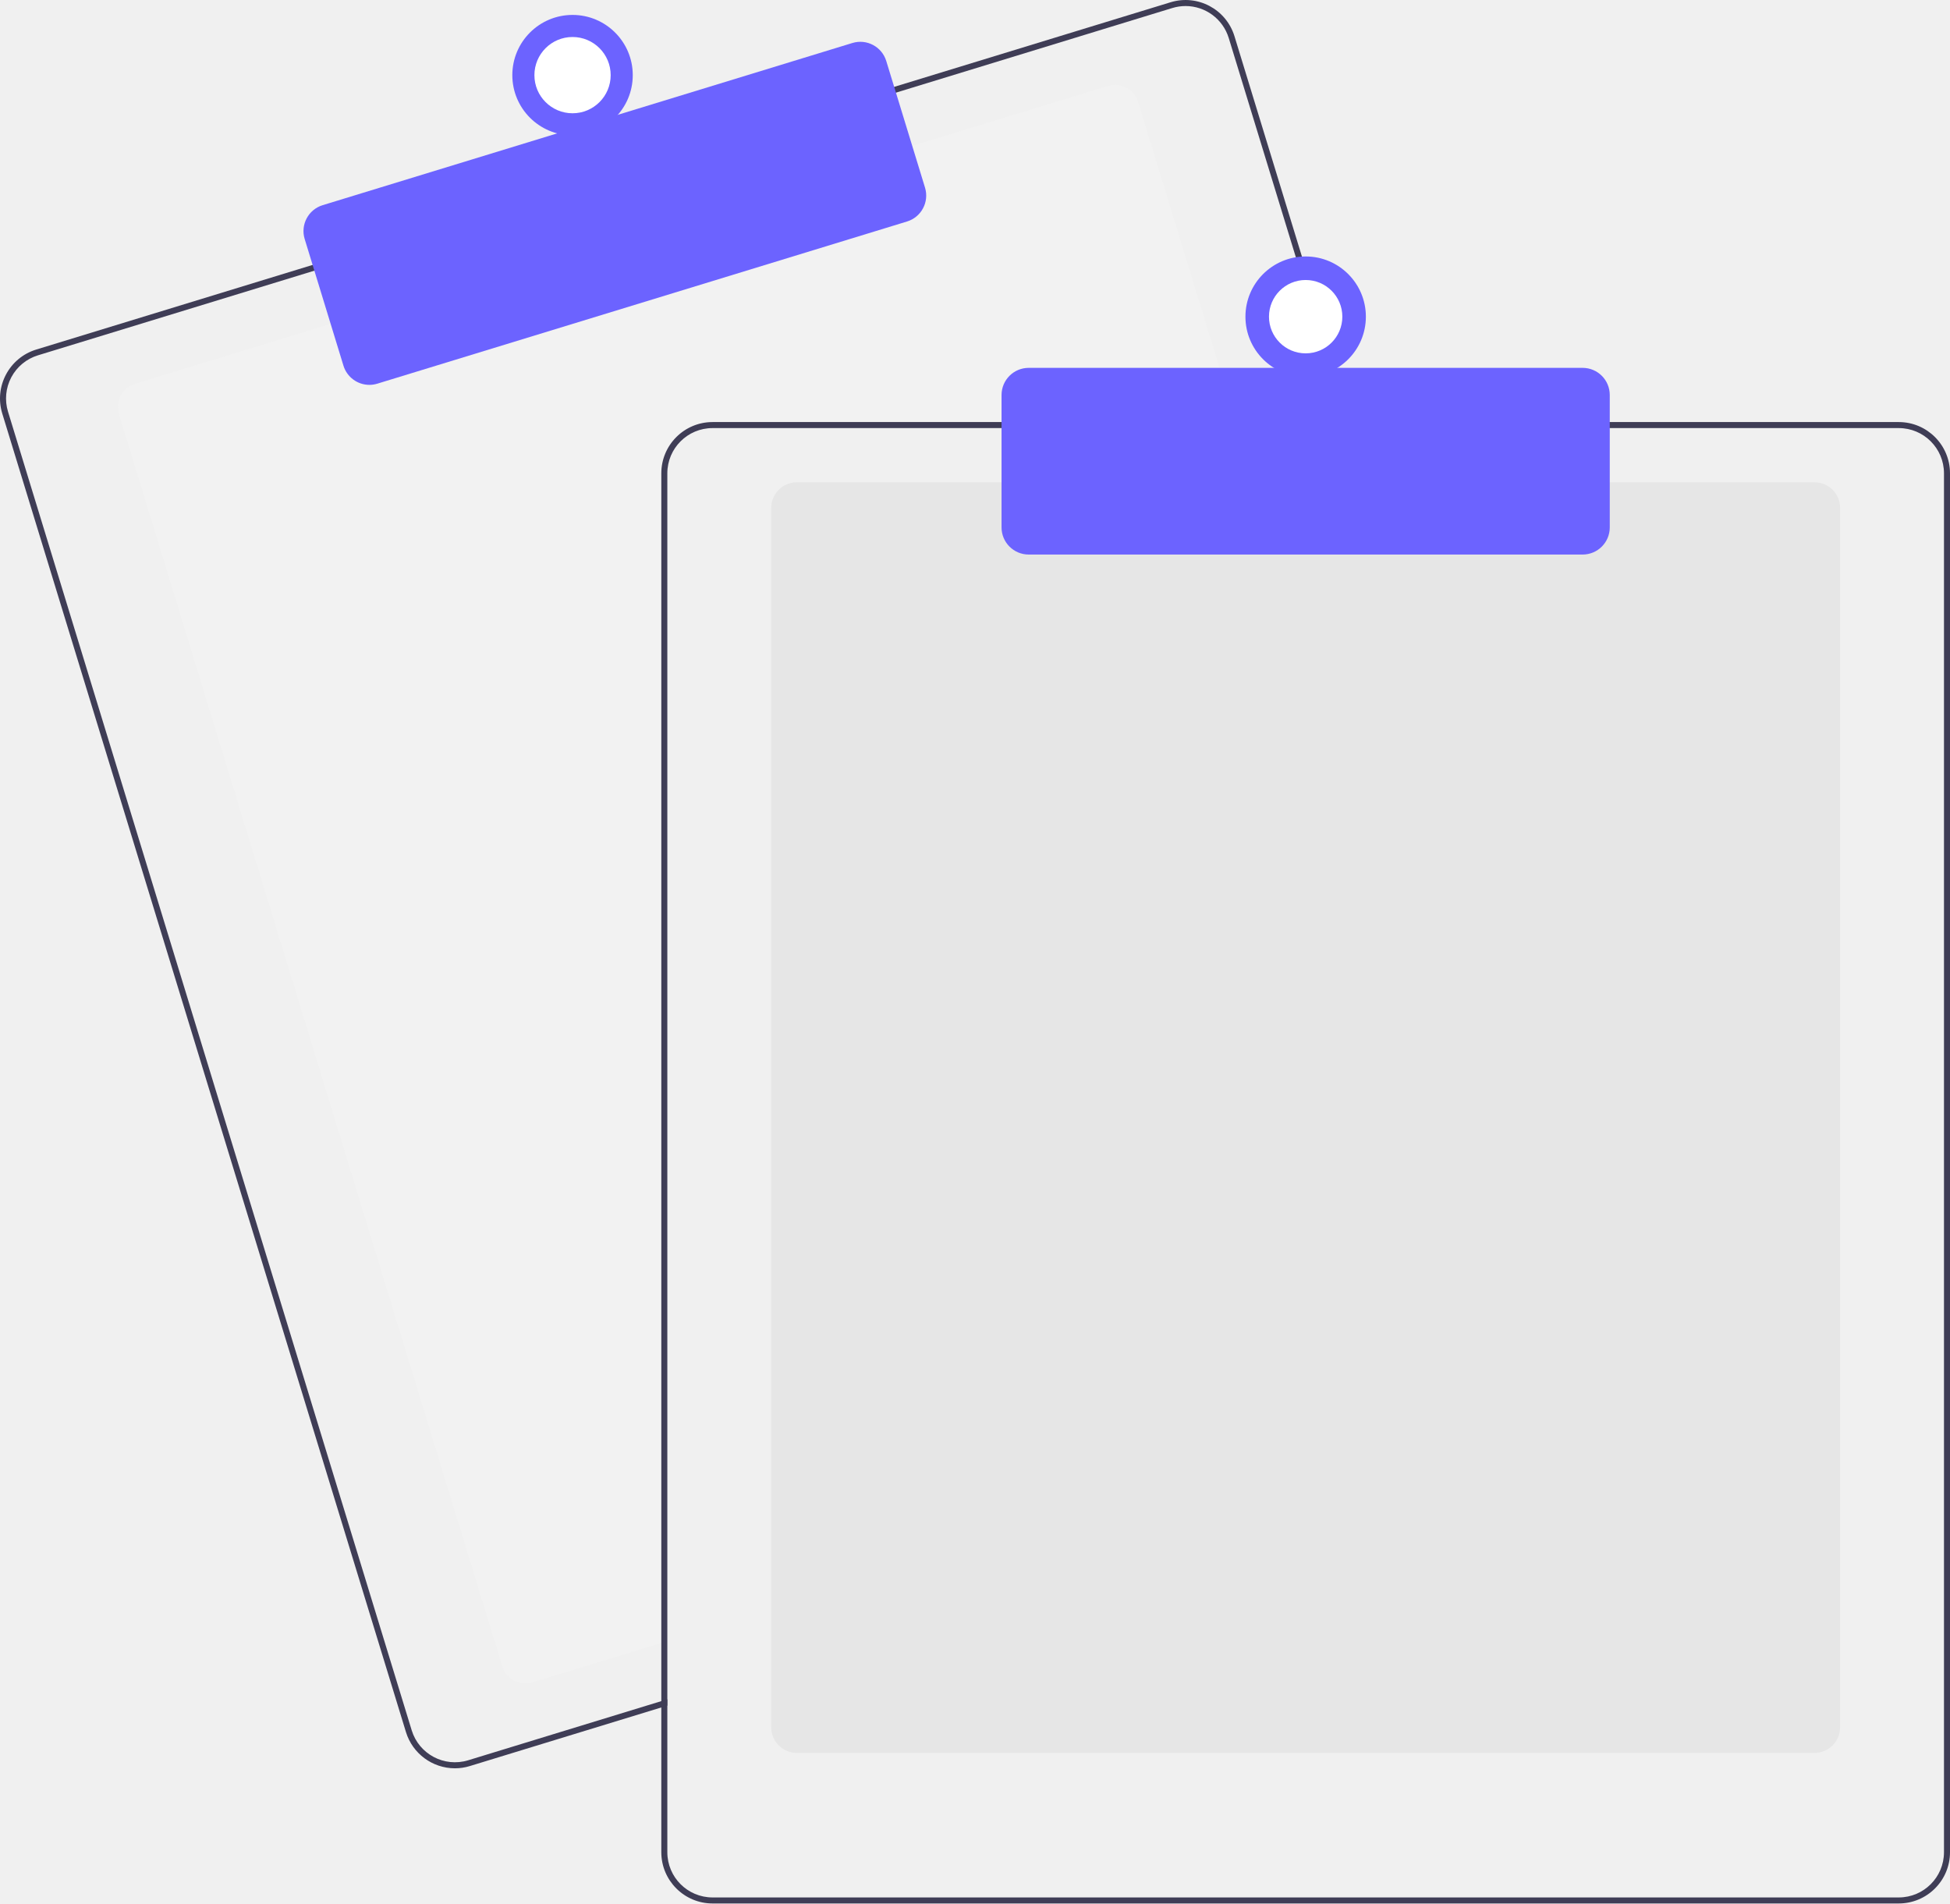
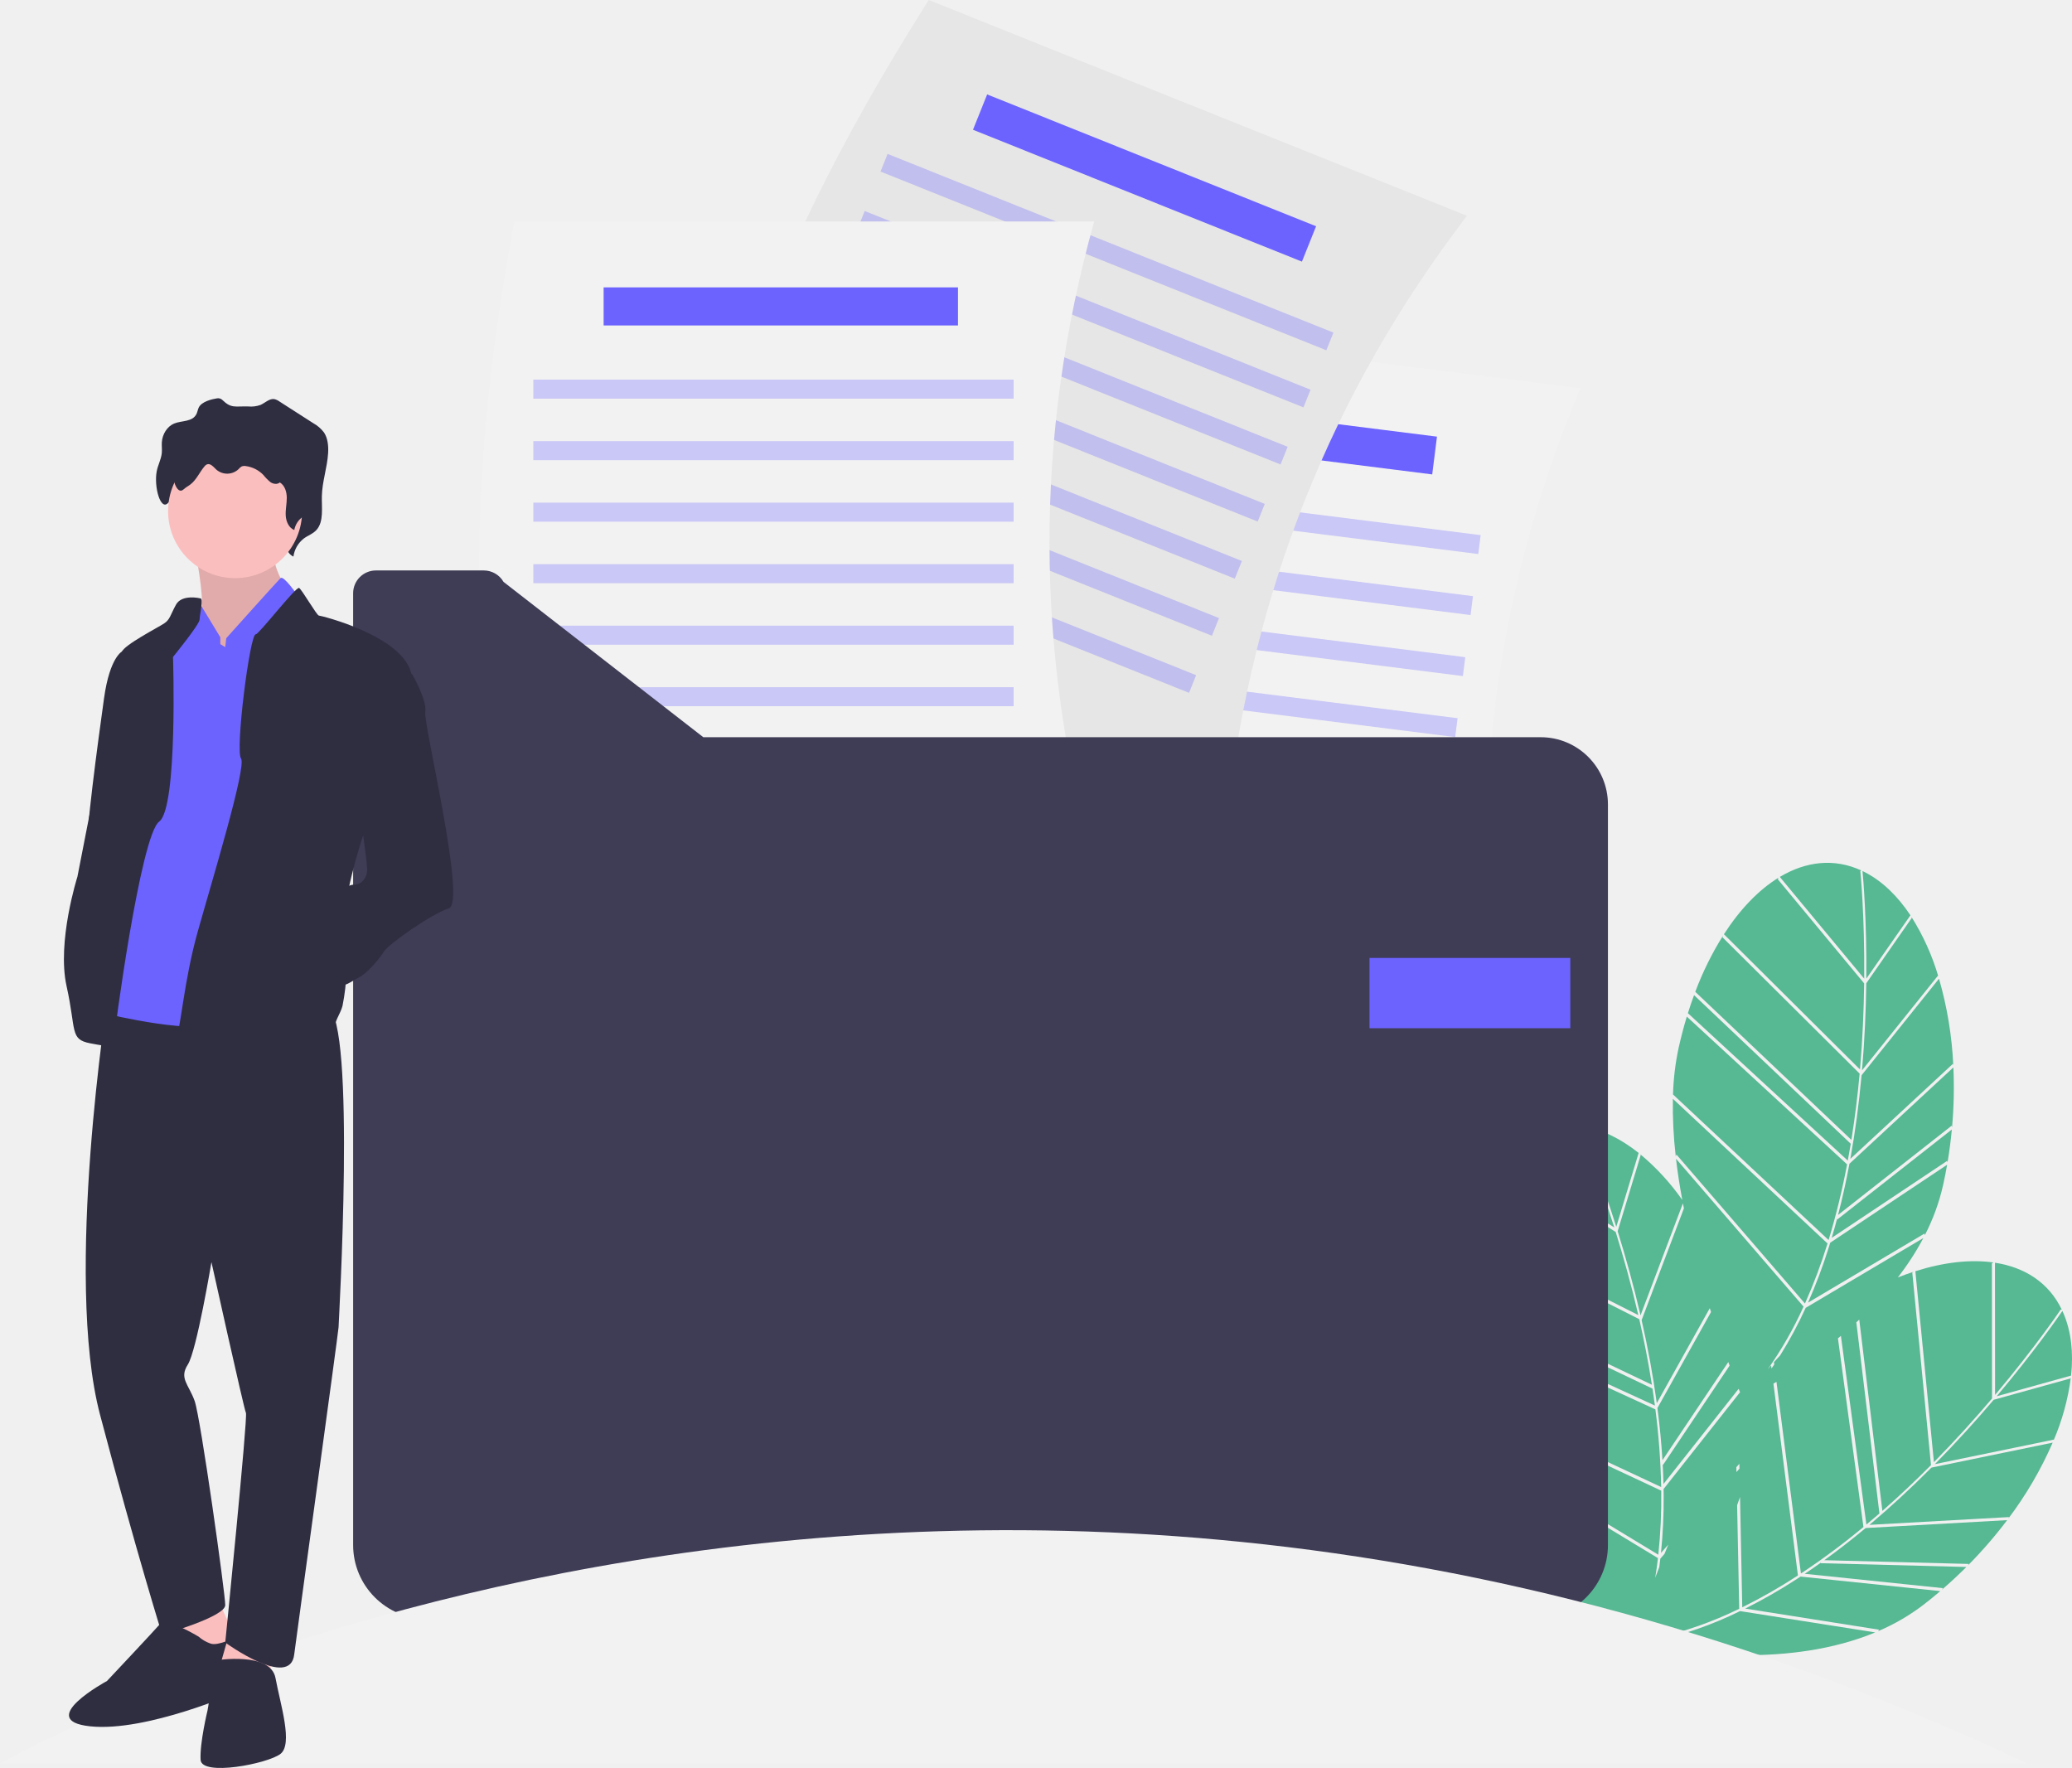
- <svg xmlns="http://www.w3.org/2000/svg" id="b21613c9-2bf0-4d37-bef0-3b193d34fc5d" data-name="Layer 1" width="647.636" height="632.174" viewBox="0 0 647.636 632.174">
-   <path d="M687.328,276.087H512.818a15.018,15.018,0,0,0-15,15v387.85l-2,.61-42.81,13.11a8.007,8.007,0,0,1-9.99-5.31L315.678,271.397a8.003,8.003,0,0,1,5.31-9.99l65.97-20.2,191.25-58.54,65.97-20.2a7.989,7.989,0,0,1,9.99,5.3l32.55,106.32Z" transform="translate(-276.1819 -133.9131)" fill="#f2f2f2" />
-   <path d="M725.408,274.087l-39.23-128.14a16.994,16.994,0,0,0-21.23-11.28l-92.75,28.39L380.958,221.607l-92.75,28.4a17.015,17.015,0,0,0-11.28,21.23l134.08,437.93a17.027,17.027,0,0,0,16.26,12.03,16.789,16.789,0,0,0,4.97-.75l63.58-19.46,2-.62v-2.09l-2,.61-64.17,19.65a15.015,15.015,0,0,1-18.73-9.95l-134.07-437.94a14.979,14.979,0,0,1,9.95-18.73l92.75-28.4,191.24-58.54,92.75-28.4a15.156,15.156,0,0,1,4.41-.66,15.015,15.015,0,0,1,14.32,10.61l39.05,127.56.62,2h2.08Z" transform="translate(-276.1819 -133.9131)" fill="#3f3d56" />
-   <path d="M398.863,261.734a9.016,9.016,0,0,1-8.611-6.367l-12.88-42.072a8.999,8.999,0,0,1,5.971-11.24l175.939-53.864a9.009,9.009,0,0,1,11.241,5.971l12.88,42.072a9.01,9.01,0,0,1-5.971,11.241L401.492,261.339A8.976,8.976,0,0,1,398.863,261.734Z" transform="translate(-276.1819 -133.9131)" fill="#6c63ff" />
-   <circle cx="190.154" cy="24.955" r="20" fill="#6c63ff" />
-   <circle cx="190.154" cy="24.955" r="12.665" fill="#fff" />
-   <path d="M878.818,716.087h-338a8.51,8.51,0,0,1-8.5-8.5v-405a8.51,8.51,0,0,1,8.5-8.5h338a8.51,8.51,0,0,1,8.5,8.5v405A8.51,8.51,0,0,1,878.818,716.087Z" transform="translate(-276.1819 -133.9131)" fill="#e6e6e6" />
-   <path d="M723.318,274.087h-210.5a17.024,17.024,0,0,0-17,17v407.8l2-.61v-407.19a15.018,15.018,0,0,1,15-15H723.938Zm183.5,0h-394a17.024,17.024,0,0,0-17,17v458a17.024,17.024,0,0,0,17,17h394a17.024,17.024,0,0,0,17-17v-458A17.024,17.024,0,0,0,906.818,274.087Zm15,475a15.018,15.018,0,0,1-15,15h-394a15.018,15.018,0,0,1-15-15v-458a15.018,15.018,0,0,1,15-15h394a15.018,15.018,0,0,1,15,15Z" transform="translate(-276.1819 -133.9131)" fill="#3f3d56" />
-   <path d="M801.818,318.087h-184a9.01,9.01,0,0,1-9-9v-44a9.01,9.01,0,0,1,9-9h184a9.01,9.01,0,0,1,9,9v44A9.01,9.01,0,0,1,801.818,318.087Z" transform="translate(-276.1819 -133.9131)" fill="#6c63ff" />
-   <circle cx="433.636" cy="105.174" r="20" fill="#6c63ff" />
-   <circle cx="433.636" cy="105.174" r="12.182" fill="#fff" />
+ <svg xmlns="http://www.w3.org/2000/svg" id="e613b765-a21b-4502-9325-e6e5b4d66d88" data-name="Layer 1" width="929.545" height="793.07" viewBox="0 0 929.545 793.07">
+   <path d="M972.476,494.544c-.151,11.834-.693,25.092-1.908,39.061l34.087-42.504.24.665a106.324,106.324,0,0,0-12.263-27.185l.27.626Z" transform="translate(-135.2276 -53.46492)" fill="#57b894" />
+   <path d="M972.499,492.468l19.786-28.417c-5.689-8.57-12.501-15.206-20.282-19.253-.405-.211-.811-.407-1.217-.602C971.088,447.4,972.738,466.214,972.499,492.468Z" transform="translate(-135.2276 -53.46492)" fill="#57b894" />
+   <path d="M1008.917,574.963q1.257-7.433,1.951-14.833L959.464,600.503l-.069-.356q-1.16,4.368-2.42,8.587l51.822-34.556Z" transform="translate(-135.2276 -53.46492)" fill="#57b894" />
+   <path d="M965.328,573.316l46.007-42.639.18.738A167.143,167.143,0,0,0,1005.106,492.485l-34.737,43.313Q968.571,555.429,965.328,573.316Z" transform="translate(-135.2276 -53.46492)" fill="#57b894" />
+   <path d="M969.495,535.063l-61.54-61.156.267-.747a139.563,139.563,0,0,0-12.458,25.22l70.032,66.418C967.463,554.416,968.654,544.389,969.495,535.063Z" transform="translate(-135.2276 -53.46492)" fill="#57b894" />
+   <path d="M964.189,574.089q.706-3.803,1.325-7.558l-70.29-66.663.26-.752q-1.744,4.653-3.273,9.605l.255-.755Z" transform="translate(-135.2276 -53.46492)" fill="#57b894" />
+   <path d="M959.831,598.452l50.976-40.037.149.765a199.594,199.594,0,0,0,.601-26.899l-46.629,43.216Q962.698,587.411,959.831,598.452Z" transform="translate(-135.2276 -53.46492)" fill="#57b894" />
+   <path d="M887.326,571.374l57.64,66.821a240.062,240.062,0,0,0,10.127-26.929l-69.369-64.902a193.081,193.081,0,0,0,1.278,25.816Z" transform="translate(-135.2276 -53.46492)" fill="#57b894" />
+   <path d="M969.803,444.194l.468-.242c-12.1-5.592-24.768-4.183-36.578,2.879L971.552,492.475C971.804,464.07,969.832,444.475,969.803,444.194Z" transform="translate(-135.2276 -53.46492)" fill="#57b894" />
+   <path d="M955.506,613.512a238.504,238.504,0,0,1-9.156,24.284l52.295-31.011.099.773a94.551,94.551,0,0,0,8.186-22.417q1.023-4.595,1.82-9.201l-52.44,34.968C956.044,611.777,955.78,612.652,955.506,613.512Z" transform="translate(-135.2276 -53.46492)" fill="#57b894" />
+   <path d="M971.529,494.592l-38.728-46.692.297-.714c-8.862,5.454-17.222,14.099-24.479,25.358l61.039,60.658C970.85,519.39,971.381,506.288,971.529,494.592Z" transform="translate(-135.2276 -53.46492)" fill="#57b894" />
+   <path d="M955.589,609.658a323.96,323.96,0,0,0,8.281-33.876l-71.9-66.286q-2.042,6.718-3.658,13.942a116.084,116.084,0,0,0-2.538,20.98L955.539,609.691Z" transform="translate(-135.2276 -53.46492)" fill="#57b894" />
+   <path d="M1029.651,681.375c-7.665,9.018-16.538,18.884-26.384,28.867l53.363-10.995-.239.665a106.326,106.326,0,0,0,7.894-28.759l-.191.654Z" transform="translate(-135.2276 -53.46492)" fill="#57b894" />
+   <path d="M1061.016,642.759c-.178-.42-.365-.831-.554-1.24-1.81,2.66-12.539,18.203-29.469,38.271l33.364-9.267C1065.442,660.295,1064.427,650.839,1061.016,642.759Z" transform="translate(-135.2276 -53.46492)" fill="#57b894" />
+   <path d="M952.221,754.365q-3.679,2.625-7.341,5.07l61.953,6.438-.408.682q5.709-4.924,10.964-10.18l-65.342-1.691Z" transform="translate(-135.2276 -53.46492)" fill="#57b894" />
+   <path d="M973.904,737.485l62.63-3.496-.332.683a167.149,167.149,0,0,0,19.894-34.071l-54.38,11.204Q987.81,725.777,973.904,737.485Z" transform="translate(-135.2276 -53.46492)" fill="#57b894" />
+   <path d="M953.638,753.338l64.798,1.677-.373.684a199.594,199.594,0,0,0,17.619-20.334l-63.477,3.544Q962.888,746.663,953.638,753.338Z" transform="translate(-135.2276 -53.46492)" fill="#57b894" />
+   <path d="M876.508,789.822c.431-.49.867-.989,1.316-1.509a166.101,166.101,0,0,0,37.647-13.177l-.935-46.477q.679-1.822,1.309-3.669l.995,49.476a240.054,240.054,0,0,0,24.975-14.281l-10.987-86.047q.668-.399,1.363-.819l10.973,85.936.059.006a323.986,323.986,0,0,0,27.985-20.809l-11.439-84.633q.662-.546,1.325-1.103l11.439,84.635q2.97-2.479,5.841-4.976l-10.358-85.745q.658-.606,1.314-1.223l10.366,85.813c7.905-6.932,15.218-13.896,21.814-20.542l-8.392-86.353.682-.405c-2.363.765-4.755,1.633-7.167,2.583a122.314,122.314,0,0,0,11.456-17.678l-52.796,31.308a183.519,183.519,0,0,1-11.44,21.317c-.938.993-1.87,2-2.791,3.034l.134,1.05q-.614.914-1.236,1.815l-.178-1.397c-.525.605-1.045,1.222-1.564,1.84a172.843,172.843,0,0,0,16.119-28.209l-57.218-66.332c.719,6.162,1.68,12.352,2.814,18.481a104.979,104.979,0,0,0-19.081-20.695l.45.511L860.946,605.763c3.514,11.301,7.097,24.078,10.259,37.738l19.014-50.254q.216,1.14.44,2.276l-18.965,50.125q4.358,19.225,6.802,37.239l23.783-42.604q.276.874.551,1.736l-24.04,43.065q1.562,12.021,2.248,23.408l29.538-44.042q.303.815.597,1.598l-29.85,44.508-.176-.318q.247,4.513.352,8.915l33.723-42.702q.336.831.624,1.533l-34.307,43.441c.015.91.034,1.824.04,2.727a238.481,238.481,0,0,1-1.202,25.925l3.276-3.725q-.87,2.109-1.694,4.158l-1.863,2.118c-.148,1.283-.311,2.554-.481,3.818q-.953,2.458-1.832,4.796.715-4.394,1.233-8.842l-74.919-45.398c21.58,47.004,59.625,90.702,62.059,93.475q2.454-5.299,4.428-10.84c.447-.069.894-.143,1.34-.216-.154.443-.305.889-.464,1.329-.233.038-.468.082-.701.119q.29.064.608.132-1.405,3.881-3,7.584c1.499-1.513,3.745-3.851,6.465-6.877,17.209,3.346,63.378,9.944,101.654-5.974l-60.632-9.561A167.754,167.754,0,0,1,876.508,789.822Zm37.686-78.203,1.352-1.537.044,2.183-1.352,1.537Z" transform="translate(-135.2276 -53.46492)" fill="#57b894" />
+   <path d="M1059.707,640.891l.515.112c-5.753-12.024-16.408-19.019-30.009-21.113l.046,59.302C1048.571,657.475,1059.55,641.126,1059.707,640.891Z" transform="translate(-135.2276 -53.46492)" fill="#57b894" />
+   <path d="M940.702,762.179a238.506,238.506,0,0,1-22.541,12.863l60.057,9.47-.416.658a94.555,94.555,0,0,0,20.603-12.044q3.719-2.886,7.271-5.926l-62.692-6.516C942.223,761.185,941.461,761.69,940.702,762.179Z" transform="translate(-135.2276 -53.46492)" fill="#57b894" />
+   <path d="M1002.825,709.351c9.727-9.877,18.492-19.63,26.066-28.544l-.047-60.663.684-.361c-10.304-1.451-22.257-.125-35.027,3.918Z" transform="translate(-135.2276 -53.46492)" fill="#57b894" />
+   <path d="M870.359,570.64c-8.059-6.392-16.589-10.597-25.24-12.041-.45-.075-.897-.136-1.343-.196,1.278,2.953,8.662,20.336,16.55,45.379Z" transform="translate(-135.2276 -53.46492)" fill="#57b894" />
+   <path d="M870.635,645.219l-77.43-39.139.023-.793a139.558,139.558,0,0,0-4.052,27.835l87.132,41.519C874.684,664.253,872.717,654.348,870.635,645.219Z" transform="translate(-135.2276 -53.46492)" fill="#57b894" />
+   <path d="M876.576,676.376l-87.454-41.672.014-.796q-.22,4.964-.144,10.146l.009-.796,88.65,40.716Q877.148,680.139,876.576,676.376Z" transform="translate(-135.2276 -53.46492)" fill="#57b894" />
+   <path d="M880.492,722.143l-86.034-40.282a193.077,193.077,0,0,0,9.195,24.157l.06-.867,75.471,45.733A240.068,240.068,0,0,0,880.492,722.143Z" transform="translate(-135.2276 -53.46492)" fill="#57b894" />
+   <path d="M842.841,558.704l.37-.375c-13.236-1.578-24.848,3.677-33.897,14.044l50.114,31.707C850.887,576.988,842.955,558.963,842.841,558.704Z" transform="translate(-135.2276 -53.46492)" fill="#57b894" />
+   <path d="M860.06,606.101,808.796,573.666l.061-.771c-6.742,7.926-12.021,18.732-15.442,31.682L870.215,643.398C867.079,629.895,863.534,617.27,860.06,606.101Z" transform="translate(-135.2276 -53.46492)" fill="#57b894" />
+   <path d="M880.466,720.459a323.983,323.983,0,0,0-2.595-34.777l-88.869-40.816q.135,7.021.831,14.39a116.088,116.088,0,0,0,4.071,20.737l86.525,40.512Z" transform="translate(-135.2276 -53.46492)" fill="#57b894" />
+   <path d="M808.05,514.426,549.942,481.891c-11.698-97.31,5.976-192.311,36.15-286.786l258.108,32.535C805.252,320.324,793.82,415.987,808.05,514.426Z" transform="translate(-135.2276 -53.46492)" fill="#f2f2f2" />
+   <rect x="620.462" y="239.321" width="158.981" height="17.081" transform="translate(-98.73369 -139.0574) rotate(7.18442)" fill="#6c63ff" />
+   <rect x="584.312" y="280.006" width="215.478" height="8.54" transform="translate(-94.24151 -137.7833) rotate(7.18442)" fill="#6c63ff" opacity="0.3" />
+   <rect x="580.862" y="307.381" width="215.478" height="8.54" transform="translate(-90.84499 -137.1369) rotate(7.18442)" fill="#6c63ff" opacity="0.3" />
+   <rect x="577.411" y="334.756" width="215.478" height="8.54" transform="translate(-87.44846 -136.4904) rotate(7.18442)" fill="#6c63ff" opacity="0.3" />
+   <rect x="573.96" y="362.131" width="215.478" height="8.54" transform="translate(-84.05193 -135.8439) rotate(7.18442)" fill="#6c63ff" opacity="0.3" />
+   <rect x="570.509" y="389.506" width="215.478" height="8.54" transform="translate(-80.65541 -135.1974) rotate(7.18442)" fill="#6c63ff" opacity="0.3" />
+   <rect x="567.059" y="416.881" width="215.478" height="8.54" transform="translate(-77.25888 -134.5509) rotate(7.18442)" fill="#6c63ff" opacity="0.3" />
+   <rect x="563.608" y="444.257" width="215.478" height="8.54" transform="translate(-73.86235 -133.9044) rotate(7.18442)" fill="#6c63ff" opacity="0.3" />
+   <path d="M685.822,418.558l-241.475-96.787c13.305-97.103,54.443-184.541,107.541-268.306l241.475,96.787C732.23,230.065,696.964,319.721,685.822,418.558Z" transform="translate(-135.2276 -53.46492)" fill="#e6e6e6" />
+   <rect x="569.203" y="124.775" width="158.981" height="17.081" transform="translate(-39.06208 -285.2371) rotate(21.84171)" fill="#6c63ff" />
+   <rect x="524.096" y="162.276" width="215.478" height="8.54" transform="translate(-27.90892 -276.5797) rotate(21.84171)" fill="#6c63ff" opacity="0.3" />
+   <rect x="513.831" y="187.887" width="215.478" height="8.54" transform="translate(-19.11739 -270.922) rotate(21.84171)" fill="#6c63ff" opacity="0.3" />
+   <rect x="503.565" y="213.498" width="215.478" height="8.54" transform="translate(-10.32587 -265.2644) rotate(21.84171)" fill="#6c63ff" opacity="0.3" />
+   <rect x="493.3" y="239.109" width="215.478" height="8.54" transform="translate(-1.53435 -259.6068) rotate(21.84171)" fill="#6c63ff" opacity="0.3" />
+   <rect x="483.035" y="264.72" width="215.478" height="8.54" transform="translate(7.25718 -253.9492) rotate(21.84171)" fill="#6c63ff" opacity="0.3" />
+   <rect x="472.77" y="290.331" width="215.478" height="8.54" transform="translate(16.0487 -248.2915) rotate(21.84171)" fill="#6c63ff" opacity="0.3" />
+   <rect x="462.504" y="315.942" width="215.478" height="8.54" transform="translate(24.84022 -242.6339) rotate(21.84171)" fill="#6c63ff" opacity="0.3" />
+   <path d="M626.104,441.868H365.954c-23.776-95.083-18.122-191.548,0-289.056H626.104C599.054,249.64,599.675,345.981,626.104,441.868Z" transform="translate(-135.2276 -53.46492)" fill="#f2f2f2" />
+   <rect x="270.8" y="128.91" width="158.981" height="17.081" fill="#6c63ff" />
+   <rect x="239.267" y="170.298" width="215.478" height="8.54" fill="#6c63ff" opacity="0.3" />
+   <rect x="239.267" y="197.889" width="215.478" height="8.54" fill="#6c63ff" opacity="0.3" />
+   <rect x="239.267" y="225.481" width="215.478" height="8.54" fill="#6c63ff" opacity="0.3" />
+   <rect x="239.267" y="253.073" width="215.478" height="8.54" fill="#6c63ff" opacity="0.3" />
+   <rect x="239.267" y="280.664" width="215.478" height="8.54" fill="#6c63ff" opacity="0.3" />
+   <rect x="239.267" y="308.256" width="215.478" height="8.54" fill="#6c63ff" opacity="0.3" />
+   <rect x="239.267" y="335.848" width="215.478" height="8.54" fill="#6c63ff" opacity="0.3" />
+   <path d="M450.749,384.163l-89.625-69.677a10.231,10.231,0,0,0-8.869-5.131H303.883a10.231,10.231,0,0,0-10.231,10.231V746.527a33.185,33.185,0,0,0,33.185,33.185H823.399a33.185,33.185,0,0,0,33.185-33.185V414.325a30.163,30.163,0,0,0-30.163-30.163Z" transform="translate(-135.2276 -53.46492)" fill="#3f3d56" />
+   <rect x="614.4" y="429.709" width="90.069" height="31.524" fill="#6c63ff" />
+   <path d="M135.228,844.576s411.94-235.587,909.376,0" transform="translate(-135.2276 -53.46492)" fill="#f2f2f2" />
+   <path d="M223.454,303.95s4.421,23.432,1.326,25.201a53.743,53.743,0,0,0-7.074,5.305l7.958,11.053,19.011,3.979,18.127-16.8V315.887s-5.305-8.4-4.421-13.706S223.454,303.95,223.454,303.95Z" transform="translate(-135.2276 -53.46492)" fill="#fbbebe" />
+   <path d="M223.454,303.95s4.421,23.432,1.326,25.201a53.743,53.743,0,0,0-7.074,5.305l7.958,11.053,19.011,3.979,18.127-16.8V315.887s-5.305-8.4-4.421-13.706S223.454,303.95,223.454,303.95Z" transform="translate(-135.2276 -53.46492)" opacity="0.1" />
+   <path d="M192.948,344.183l-2.653,1.326s-5.748,2.211-8.4,21.222-8.842,64.549-7.074,65.876.884,10.169.884,10.169l13.264-69.413Z" transform="translate(-135.2276 -53.46492)" fill="#2f2e41" />
+   <path d="M224.387,236.281c-.404.844-.546,1.829-.926,2.689-1.723,3.904-6.628,3.031-10.167,4.508-2.996,1.251-5.233,4.685-5.467,8.396-.1,1.576.131,3.165-.01,4.736-.262,2.902-1.758,5.458-2.291,8.309-1.294,6.926,1.725,17.864,5.134,14.126,1.075-1.179,2.42-1.96,3.582-3.021,3.015-2.756,4.551-7.137,7.001-10.576a3.697,3.697,0,0,1,1.244-1.233c1.79-.889,3.383,1.491,4.798,3.051a7.512,7.512,0,0,0,11.27-.215,6.614,6.614,0,0,1,1.588-1.622,3.386,3.386,0,0,1,2.207-.217,14.486,14.486,0,0,1,8.834,5.26c1.181,1.446,2.169,3.147,3.586,4.268s3.482,1.49,4.758.158c2.567,1.815,3.524,5.667,3.531,9.175s-.712,6.993-.537,10.495,1.55,7.282,4.341,8.567a12.475,12.475,0,0,1,4.619-8.082c1.901-1.415,4.211-2.116,5.818-3.962,3.218-3.697,2.198-9.846,2.322-15.12.152-6.505,2.407-12.723,2.805-19.214.199-3.244-.136-6.721-1.843-9.288a15.262,15.262,0,0,0-4.807-4.164l-15.175-9.736a6.476,6.476,0,0,0-2.25-1.067c-2.234-.401-4.165,1.694-6.283,2.618a12.722,12.722,0,0,1-5.514.669c-5.891-.16-7.549.984-11.509-2.854a2.791,2.791,0,0,0-2.392-.798C230.284,232.514,225.682,233.577,224.387,236.281Z" transform="translate(-135.2276 -53.46492)" fill="#2f2e41" />
+   <polygon points="97.511 716.92 106.795 737.257 88.668 743.447 79.384 738.584 81.595 716.92 97.511 716.92" fill="#fbbebe" />
+   <path d="M224.338,787.627s-14.59-8.842-17.243-5.748-23.874,25.643-23.874,25.643-32.717,17.685-7.516,20.337,66.318-15.474,66.318-15.474,2.211-23.874.442-24.317-9.284,3.979-12.821,2.653A15.854,15.854,0,0,1,224.338,787.627Z" transform="translate(-135.2276 -53.46492)" fill="#2f2e41" />
+   <polygon points="121.385 738.584 121.385 756.71 97.511 751.405 102.816 732.836 121.385 738.584" fill="#fbbebe" />
+   <path d="M232.296,798.238s24.317-3.979,26.527,7.958,7.958,29.622,2.211,34.043-35.369,10.169-35.812,2.653,3.095-22.106,3.095-22.106,2.211-11.495.884-14.59S232.296,798.238,232.296,798.238Z" transform="translate(-135.2276 -53.46492)" fill="#2f2e41" />
+   <path d="M183.728,499.695s-19.96,126.559-3.602,188.456S207.98,786.743,207.98,786.743s28.296-7.958,28.296-13.264-11.053-84.002-13.706-91.518-7.074-10.169-3.095-16.358,10.611-45.98,10.611-45.98,14.59,65.876,15.474,67.644S236.275,790.28,236.275,790.28s29.185,21.179,30.948,5.305c.442-3.979,19.895-145.015,19.895-146.783s7.958-137.057-4.863-143.688S183.728,499.695,183.728,499.695Z" transform="translate(-135.2276 -53.46492)" fill="#2f2e41" />
+   <circle cx="105.469" cy="229.263" r="30.064" fill="#fbbebe" />
+   <path d="M234.065,342.414v-3.095l-8.842-14.59s-8.842.884-10.169,4.863-16.358,35.812-16.358,35.812l-15.916,142.804s43.77,10.611,50.401,3.095,31.833-171.1,31.833-171.1L268.55,320.308s-6.073-8.842-7.458-7.516-24.375,26.969-24.375,26.969l-.442,3.979Z" transform="translate(-135.2276 -53.46492)" fill="#6c63ff" />
+   <path d="M225.001,321.856s-8.179-1.99-10.832,2.874-2.653,6.632-5.305,8.4-18.127,9.727-19.011,12.821-19.895,100.803-19.895,100.803-9.284,29.18-4.863,49.075,1.326,23.874,10.611,25.643,10.611,1.768,10.611-.884,11.937-92.403,20.337-98.592,6.19-73.834,6.19-73.834,11.937-14.59,11.937-16.8S226.77,321.69,225.001,321.856Z" transform="translate(-135.2276 -53.46492)" fill="#2f2e41" />
+   <path d="M249.981,337.993c1.233.206,18.127-21.664,19.453-20.78s7.958,12.379,8.842,12.379,38.464,9.284,41.559,26.527-21.664,72.065-21.664,72.065-10.611,31.39-8.4,45.096a92.332,92.332,0,0,1-.884,31.39c-.884,3.537-3.979,7.516-3.095,9.284s-19.453-2.211-27.853,2.653-45.98,8.4-43.77,3.095,3.537-26.085,9.727-48.191,22.106-74.276,19.453-77.813S247.328,337.551,249.981,337.993Z" transform="translate(-135.2276 -53.46492)" fill="#2f2e41" />
+   <path d="M314.53,350.814l5.748,5.305s6.632,11.495,5.748,16.8,18.569,85.329,10.611,87.982-26.969,15.916-29.18,19.453-7.516,9.727-11.053,11.495-7.074,4.863-9.284,3.095-7.074-38.022-3.537-39.349,7.074-5.305,10.611-5.305,5.748-3.537,5.748-6.632-2.653-21.664-2.653-21.664l-5.748-43.77Z" transform="translate(-135.2276 -53.46492)" fill="#2f2e41" />
+   <path d="M229.691,240.68c-.358.638-.483,1.383-.818,2.033-1.524,2.952-5.861,2.291-8.989,3.408a7.488,7.488,0,0,0-4.834,6.347c-.088,1.191.116,2.392-.009,3.58-.231,2.194-1.554,4.126-2.025,6.281-1.144,5.236,1.525,13.504,4.539,10.679.95-.891,2.14-1.482,3.167-2.284,2.666-2.083,4.024-5.395,6.19-7.995a3.085,3.085,0,0,1,1.1-.932c1.583-.672,2.991,1.127,4.242,2.307a7.414,7.414,0,0,0,9.965-.163,5.482,5.482,0,0,1,1.404-1.226,3.462,3.462,0,0,1,1.951-.164,13.367,13.367,0,0,1,7.811,3.976,21.363,21.363,0,0,0,3.17,3.227c1.252.847,3.079,1.127,4.207.119,2.27,1.372,3.116,4.284,3.122,6.936s-.629,5.287-.474,7.934,1.371,5.505,3.838,6.476a9.24,9.24,0,0,1,4.084-6.109c1.681-1.069,3.723-1.599,5.145-2.995,2.846-2.795,1.944-7.443,2.053-11.43.135-4.917,2.128-9.618,2.48-14.525.176-2.452-.12-5.081-1.63-7.021a13.124,13.124,0,0,0-4.251-3.148l-13.418-7.36a6.198,6.198,0,0,0-1.989-.807c-1.975-.303-3.683,1.281-5.555,1.979a13.038,13.038,0,0,1-4.876.506c-5.209-.121-6.675.744-10.176-2.157a2.738,2.738,0,0,0-2.115-.603C234.905,237.833,230.836,238.636,229.691,240.68Z" transform="translate(-135.2276 -53.46492)" fill="#2f2e41" />
</svg>
